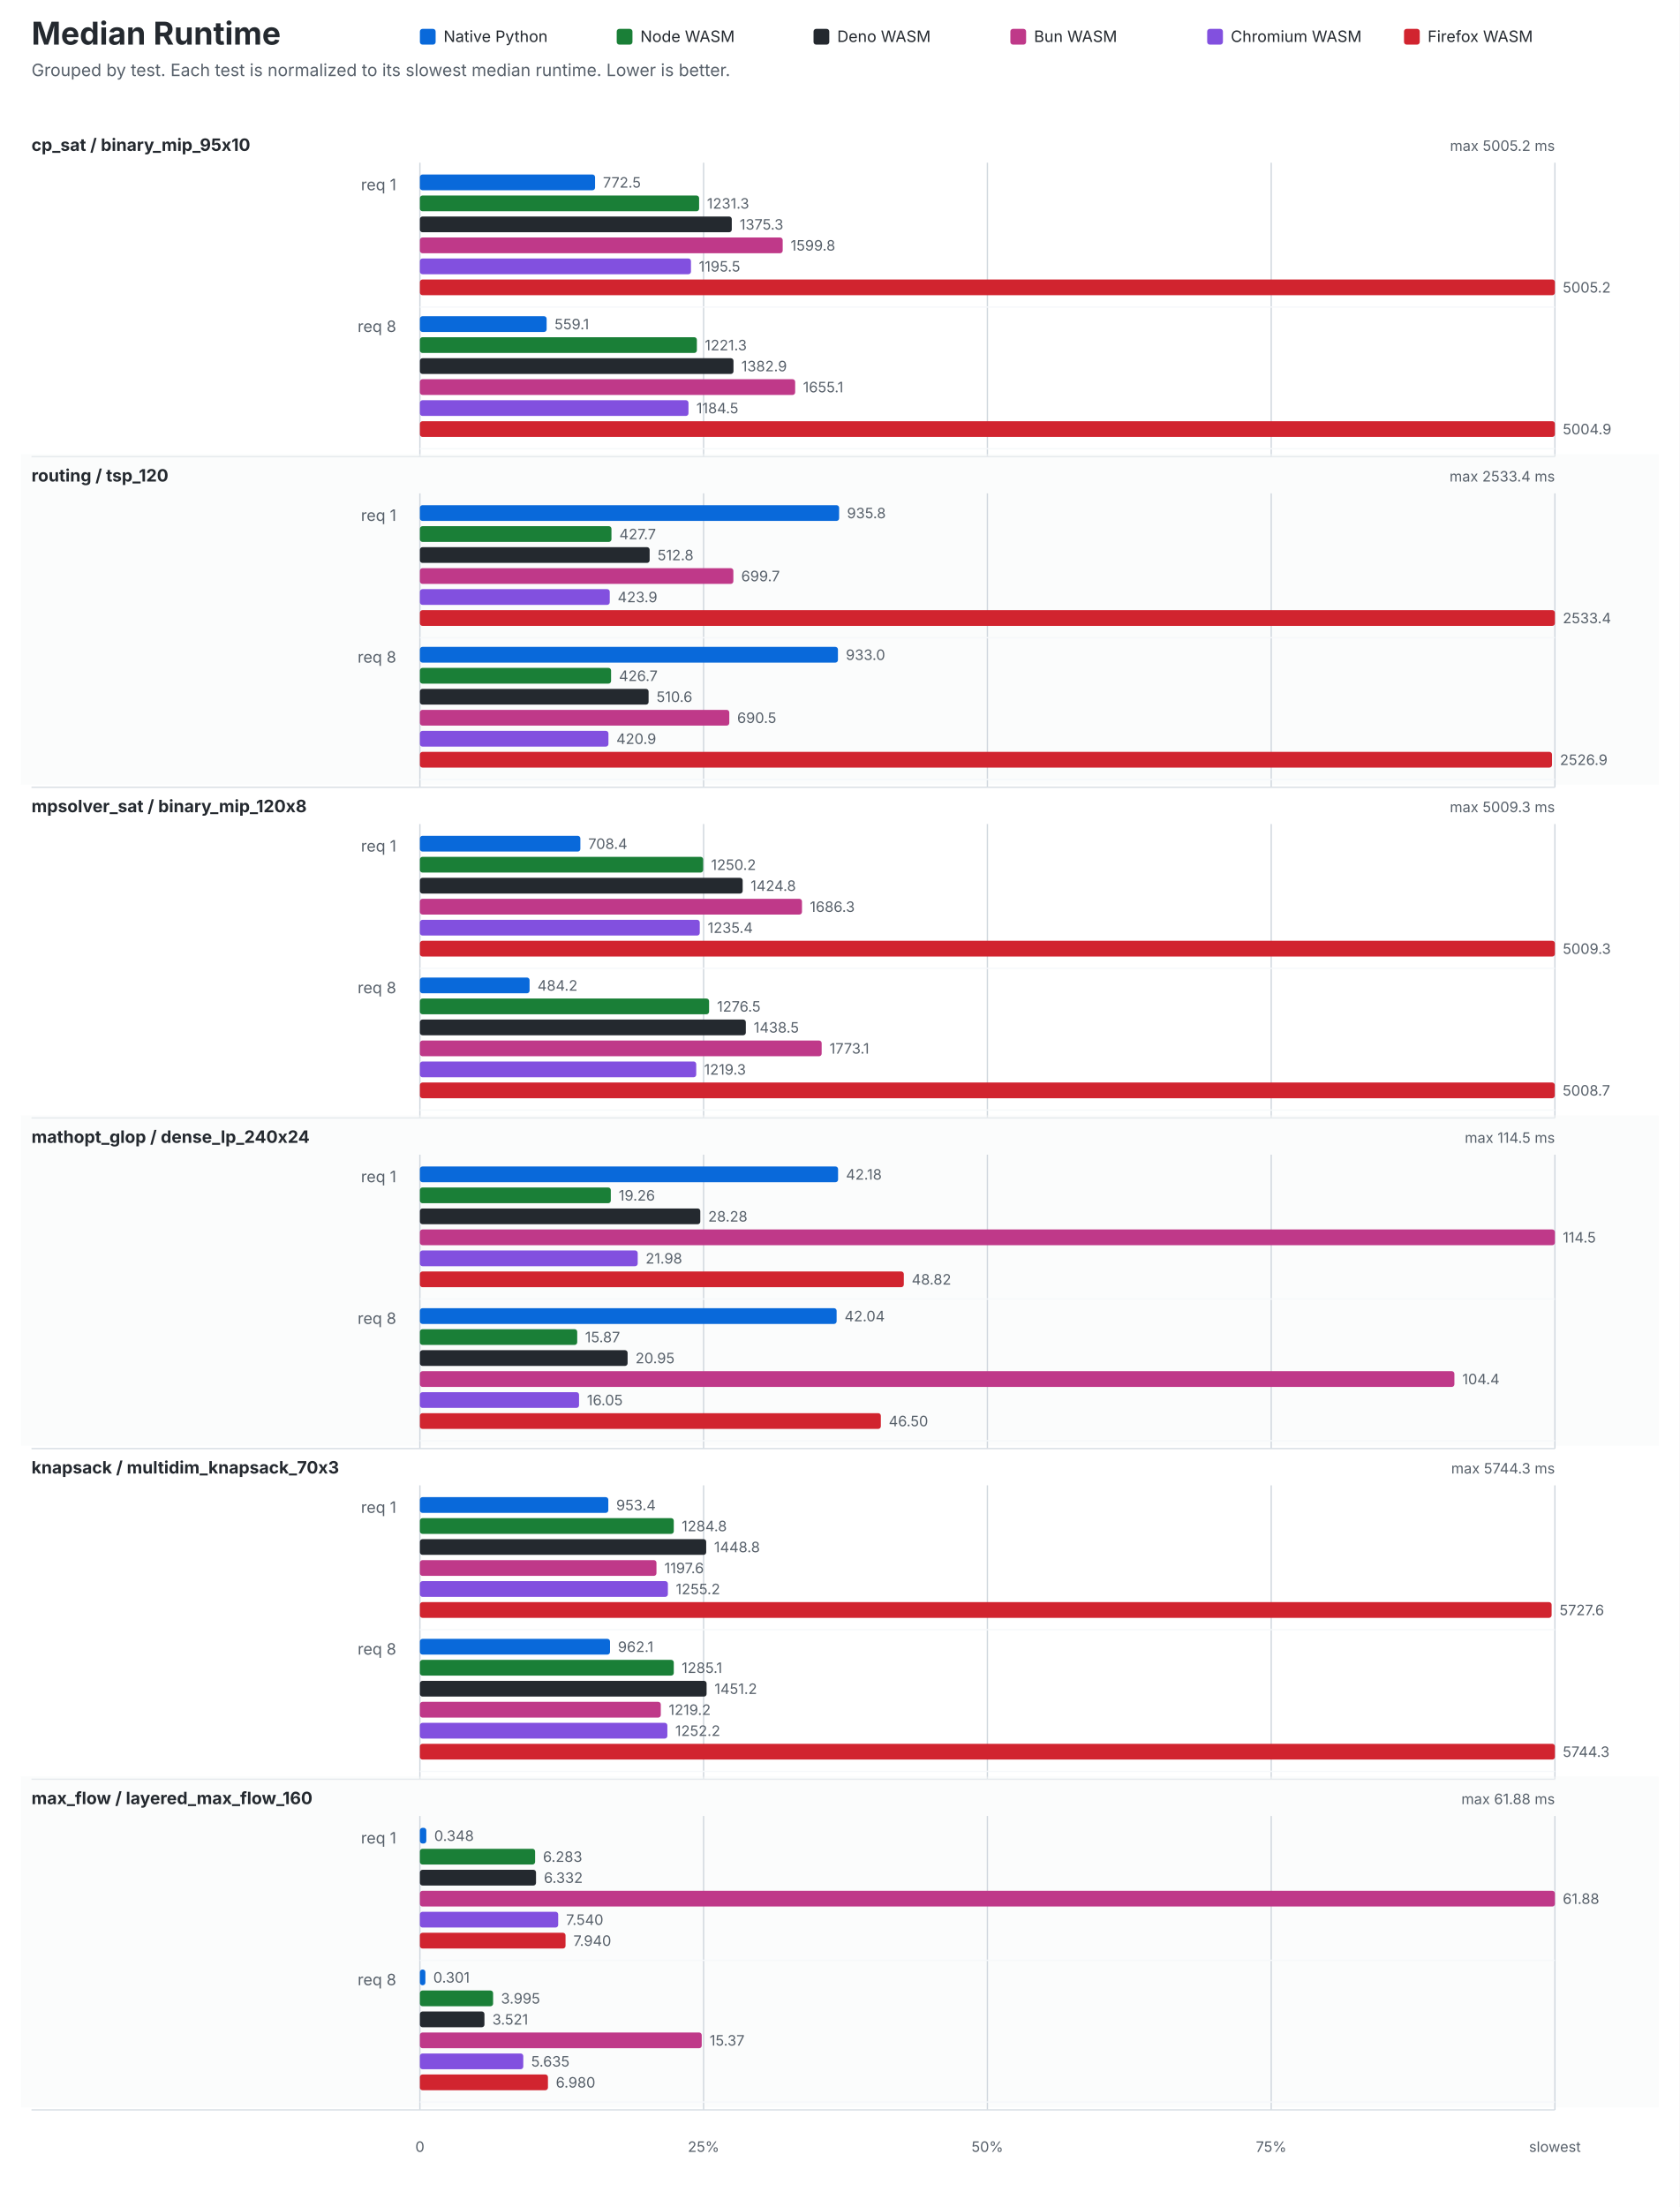
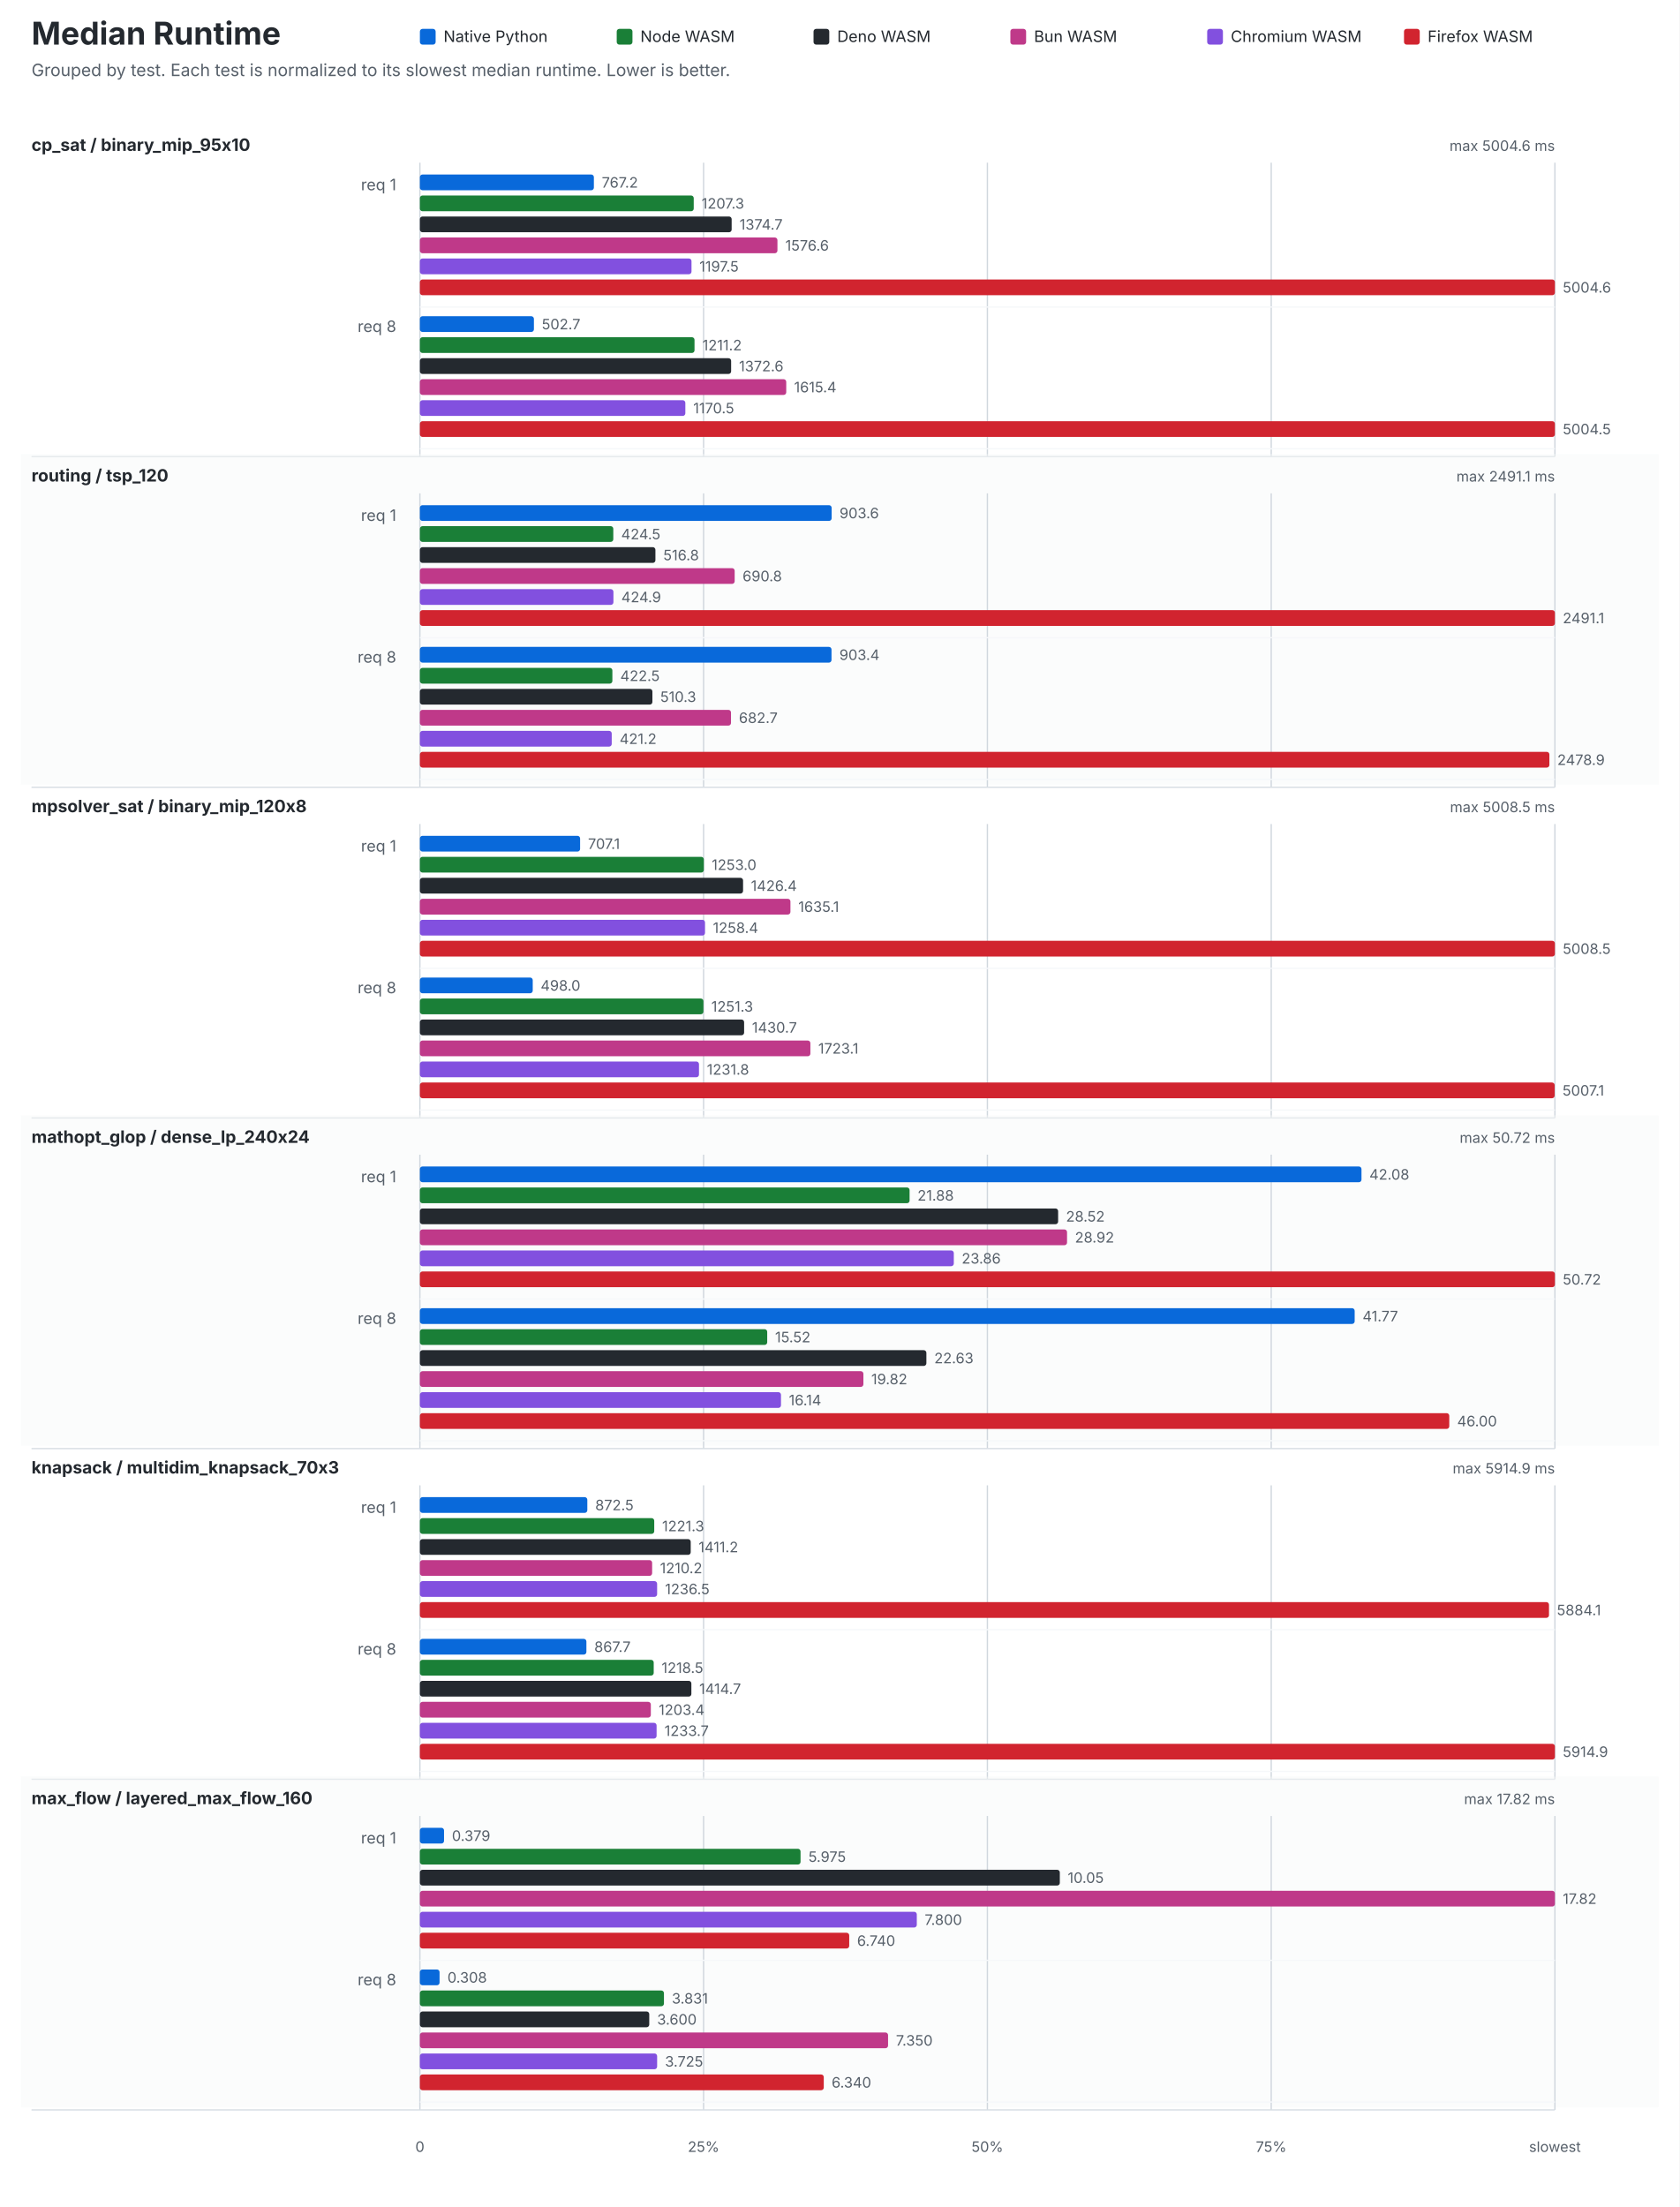
<svg xmlns="http://www.w3.org/2000/svg" width="1280" height="1682" viewBox="0 0 1280 1682" role="img">
  <rect width="100%" height="100%" fill="#ffffff" />
  <style>text{font-family:-apple-system,BlinkMacSystemFont,"Segoe UI",sans-serif}</style>
  <text x="24" y="34" font-size="24" font-weight="700" fill="#24292f">Median Runtime</text>
  <text x="24" y="58" font-size="13" fill="#57606a">Grouped by test. Each test is normalized to its slowest median runtime. Lower is better.</text>
  <rect x="320" y="22" width="12" height="12" rx="2" fill="#0969da" />
  <text x="338" y="32" font-size="12" fill="#24292f">Native Python</text>
  <rect x="470" y="22" width="12" height="12" rx="2" fill="#1a7f37" />
  <text x="488" y="32" font-size="12" fill="#24292f">Node WASM</text>
  <rect x="620" y="22" width="12" height="12" rx="2" fill="#24292f" />
  <text x="638" y="32" font-size="12" fill="#24292f">Deno WASM</text>
  <rect x="770" y="22" width="12" height="12" rx="2" fill="#bf3989" />
  <text x="788" y="32" font-size="12" fill="#24292f">Bun WASM</text>
  <rect x="920" y="22" width="12" height="12" rx="2" fill="#8250df" />
  <text x="938" y="32" font-size="12" fill="#24292f">Chromium WASM</text>
  <rect x="1070" y="22" width="12" height="12" rx="2" fill="#d1242f" />
  <text x="1088" y="32" font-size="12" fill="#24292f">Firefox WASM</text>
  <text x="320.0" y="1640" text-anchor="middle" font-size="11" fill="#57606a">0</text>
  <text x="536.2" y="1640" text-anchor="middle" font-size="11" fill="#57606a">25%</text>
  <text x="752.5" y="1640" text-anchor="middle" font-size="11" fill="#57606a">50%</text>
  <text x="968.8" y="1640" text-anchor="middle" font-size="11" fill="#57606a">75%</text>
  <text x="1185.0" y="1640" text-anchor="middle" font-size="11" fill="#57606a">slowest</text>
  <text x="24" y="115" font-size="13" font-weight="700" fill="#24292f">cp_sat / binary_mip_95x10</text>
-   <text x="1185" y="115" text-anchor="end" font-size="11" fill="#57606a">max 5005.2 ms</text>
+   <text x="1185" y="115" text-anchor="end" font-size="11" fill="#57606a">max 5004.6 ms</text>
  <line x1="320.0" y1="124" x2="320.0" y2="348" stroke="#d0d7de" stroke-width="1" />
  <line x1="536.2" y1="124" x2="536.2" y2="348" stroke="#d0d7de" stroke-width="1" />
  <line x1="752.5" y1="124" x2="752.5" y2="348" stroke="#d0d7de" stroke-width="1" />
  <line x1="968.8" y1="124" x2="968.8" y2="348" stroke="#d0d7de" stroke-width="1" />
  <line x1="1185.0" y1="124" x2="1185.0" y2="348" stroke="#d0d7de" stroke-width="1" />
  <text x="302" y="145" text-anchor="end" font-size="12" fill="#57606a">req 1</text>
  <line x1="320" y1="234" x2="1185" y2="234" stroke="#f6f8fa" />
-   <rect x="320" y="133" width="133.5" height="12" rx="2" fill="#0969da" />
-   <text x="459.5" y="143" font-size="11" fill="#57606a">772.5</text>
-   <rect x="320" y="149" width="212.8" height="12" rx="2" fill="#1a7f37" />
-   <text x="538.8" y="159" font-size="11" fill="#57606a">1231.3</text>
-   <rect x="320" y="165" width="237.7" height="12" rx="2" fill="#24292f" />
-   <text x="563.7" y="175" font-size="11" fill="#57606a">1375.3</text>
-   <rect x="320" y="181" width="276.5" height="12" rx="2" fill="#bf3989" />
-   <text x="602.5" y="191" font-size="11" fill="#57606a">1599.8</text>
-   <rect x="320" y="197" width="206.6" height="12" rx="2" fill="#8250df" />
-   <text x="532.6" y="207" font-size="11" fill="#57606a">1195.5</text>
+   <rect x="320" y="133" width="132.6" height="12" rx="2" fill="#0969da" />
+   <text x="458.6" y="143" font-size="11" fill="#57606a">767.2</text>
+   <rect x="320" y="149" width="208.7" height="12" rx="2" fill="#1a7f37" />
+   <text x="534.7" y="159" font-size="11" fill="#57606a">1207.3</text>
+   <rect x="320" y="165" width="237.6" height="12" rx="2" fill="#24292f" />
+   <text x="563.6" y="175" font-size="11" fill="#57606a">1374.7</text>
+   <rect x="320" y="181" width="272.5" height="12" rx="2" fill="#bf3989" />
+   <text x="598.5" y="191" font-size="11" fill="#57606a">1576.6</text>
+   <rect x="320" y="197" width="207.0" height="12" rx="2" fill="#8250df" />
+   <text x="533.0" y="207" font-size="11" fill="#57606a">1197.5</text>
  <rect x="320" y="213" width="865.0" height="12" rx="2" fill="#d1242f" />
-   <text x="1191.0" y="223" font-size="11" fill="#57606a">5005.2</text>
+   <text x="1191.0" y="223" font-size="11" fill="#57606a">5004.6</text>
  <text x="302" y="253" text-anchor="end" font-size="12" fill="#57606a">req 8</text>
  <line x1="320" y1="342" x2="1185" y2="342" stroke="#f6f8fa" />
-   <rect x="320" y="241" width="96.6" height="12" rx="2" fill="#0969da" />
-   <text x="422.6" y="251" font-size="11" fill="#57606a">559.1</text>
-   <rect x="320" y="257" width="211.1" height="12" rx="2" fill="#1a7f37" />
-   <text x="537.1" y="267" font-size="11" fill="#57606a">1221.3</text>
-   <rect x="320" y="273" width="239.0" height="12" rx="2" fill="#24292f" />
-   <text x="565.0" y="283" font-size="11" fill="#57606a">1382.9</text>
-   <rect x="320" y="289" width="286.0" height="12" rx="2" fill="#bf3989" />
-   <text x="612.0" y="299" font-size="11" fill="#57606a">1655.1</text>
-   <rect x="320" y="305" width="204.7" height="12" rx="2" fill="#8250df" />
-   <text x="530.7" y="315" font-size="11" fill="#57606a">1184.5</text>
+   <rect x="320" y="241" width="86.9" height="12" rx="2" fill="#0969da" />
+   <text x="412.9" y="251" font-size="11" fill="#57606a">502.7</text>
+   <rect x="320" y="257" width="209.3" height="12" rx="2" fill="#1a7f37" />
+   <text x="535.3" y="267" font-size="11" fill="#57606a">1211.2</text>
+   <rect x="320" y="273" width="237.2" height="12" rx="2" fill="#24292f" />
+   <text x="563.2" y="283" font-size="11" fill="#57606a">1372.6</text>
+   <rect x="320" y="289" width="279.2" height="12" rx="2" fill="#bf3989" />
+   <text x="605.2" y="299" font-size="11" fill="#57606a">1615.4</text>
+   <rect x="320" y="305" width="202.3" height="12" rx="2" fill="#8250df" />
+   <text x="528.3" y="315" font-size="11" fill="#57606a">1170.5</text>
  <rect x="320" y="321" width="865.0" height="12" rx="2" fill="#d1242f" />
-   <text x="1191.0" y="331" font-size="11" fill="#57606a">5004.9</text>
+   <text x="1191.0" y="331" font-size="11" fill="#57606a">5004.5</text>
  <line x1="24" y1="348" x2="1185" y2="348" stroke="#d8dee4" />
  <rect x="16" y="346" width="1248" height="252" fill="#f6f8fa" fill-opacity="0.45" />
  <text x="24" y="367" font-size="13" font-weight="700" fill="#24292f">routing / tsp_120</text>
-   <text x="1185" y="367" text-anchor="end" font-size="11" fill="#57606a">max 2533.4 ms</text>
+   <text x="1185" y="367" text-anchor="end" font-size="11" fill="#57606a">max 2491.1 ms</text>
  <line x1="320.0" y1="376" x2="320.0" y2="600" stroke="#d0d7de" stroke-width="1" />
  <line x1="536.2" y1="376" x2="536.2" y2="600" stroke="#d0d7de" stroke-width="1" />
  <line x1="752.5" y1="376" x2="752.5" y2="600" stroke="#d0d7de" stroke-width="1" />
  <line x1="968.8" y1="376" x2="968.8" y2="600" stroke="#d0d7de" stroke-width="1" />
  <line x1="1185.0" y1="376" x2="1185.0" y2="600" stroke="#d0d7de" stroke-width="1" />
  <text x="302" y="397" text-anchor="end" font-size="12" fill="#57606a">req 1</text>
  <line x1="320" y1="486" x2="1185" y2="486" stroke="#f6f8fa" />
-   <rect x="320" y="385" width="319.5" height="12" rx="2" fill="#0969da" />
-   <text x="645.5" y="395" font-size="11" fill="#57606a">935.8</text>
-   <rect x="320" y="401" width="146.0" height="12" rx="2" fill="#1a7f37" />
-   <text x="472.0" y="411" font-size="11" fill="#57606a">427.7</text>
-   <rect x="320" y="417" width="175.1" height="12" rx="2" fill="#24292f" />
-   <text x="501.1" y="427" font-size="11" fill="#57606a">512.8</text>
-   <rect x="320" y="433" width="238.9" height="12" rx="2" fill="#bf3989" />
-   <text x="564.9" y="443" font-size="11" fill="#57606a">699.7</text>
-   <rect x="320" y="449" width="144.7" height="12" rx="2" fill="#8250df" />
-   <text x="470.7" y="459" font-size="11" fill="#57606a">423.9</text>
+   <rect x="320" y="385" width="313.8" height="12" rx="2" fill="#0969da" />
+   <text x="639.8" y="395" font-size="11" fill="#57606a">903.6</text>
+   <rect x="320" y="401" width="147.4" height="12" rx="2" fill="#1a7f37" />
+   <text x="473.4" y="411" font-size="11" fill="#57606a">424.5</text>
+   <rect x="320" y="417" width="179.5" height="12" rx="2" fill="#24292f" />
+   <text x="505.5" y="427" font-size="11" fill="#57606a">516.8</text>
+   <rect x="320" y="433" width="239.9" height="12" rx="2" fill="#bf3989" />
+   <text x="565.9" y="443" font-size="11" fill="#57606a">690.8</text>
+   <rect x="320" y="449" width="147.5" height="12" rx="2" fill="#8250df" />
+   <text x="473.5" y="459" font-size="11" fill="#57606a">424.9</text>
  <rect x="320" y="465" width="865.0" height="12" rx="2" fill="#d1242f" />
-   <text x="1191.0" y="475" font-size="11" fill="#57606a">2533.4</text>
+   <text x="1191.0" y="475" font-size="11" fill="#57606a">2491.1</text>
  <text x="302" y="505" text-anchor="end" font-size="12" fill="#57606a">req 8</text>
  <line x1="320" y1="594" x2="1185" y2="594" stroke="#f6f8fa" />
-   <rect x="320" y="493" width="318.6" height="12" rx="2" fill="#0969da" />
-   <text x="644.6" y="503" font-size="11" fill="#57606a">933.0</text>
-   <rect x="320" y="509" width="145.7" height="12" rx="2" fill="#1a7f37" />
-   <text x="471.7" y="519" font-size="11" fill="#57606a">426.7</text>
-   <rect x="320" y="525" width="174.3" height="12" rx="2" fill="#24292f" />
-   <text x="500.3" y="535" font-size="11" fill="#57606a">510.6</text>
-   <rect x="320" y="541" width="235.8" height="12" rx="2" fill="#bf3989" />
-   <text x="561.8" y="551" font-size="11" fill="#57606a">690.5</text>
-   <rect x="320" y="557" width="143.7" height="12" rx="2" fill="#8250df" />
-   <text x="469.7" y="567" font-size="11" fill="#57606a">420.9</text>
-   <rect x="320" y="573" width="862.8" height="12" rx="2" fill="#d1242f" />
-   <text x="1188.8" y="583" font-size="11" fill="#57606a">2526.9</text>
+   <rect x="320" y="493" width="313.7" height="12" rx="2" fill="#0969da" />
+   <text x="639.7" y="503" font-size="11" fill="#57606a">903.4</text>
+   <rect x="320" y="509" width="146.7" height="12" rx="2" fill="#1a7f37" />
+   <text x="472.7" y="519" font-size="11" fill="#57606a">422.5</text>
+   <rect x="320" y="525" width="177.2" height="12" rx="2" fill="#24292f" />
+   <text x="503.2" y="535" font-size="11" fill="#57606a">510.3</text>
+   <rect x="320" y="541" width="237.1" height="12" rx="2" fill="#bf3989" />
+   <text x="563.1" y="551" font-size="11" fill="#57606a">682.7</text>
+   <rect x="320" y="557" width="146.2" height="12" rx="2" fill="#8250df" />
+   <text x="472.2" y="567" font-size="11" fill="#57606a">421.2</text>
+   <rect x="320" y="573" width="860.8" height="12" rx="2" fill="#d1242f" />
+   <text x="1186.8" y="583" font-size="11" fill="#57606a">2478.9</text>
  <line x1="24" y1="600" x2="1185" y2="600" stroke="#d8dee4" />
  <text x="24" y="619" font-size="13" font-weight="700" fill="#24292f">mpsolver_sat / binary_mip_120x8</text>
-   <text x="1185" y="619" text-anchor="end" font-size="11" fill="#57606a">max 5009.3 ms</text>
+   <text x="1185" y="619" text-anchor="end" font-size="11" fill="#57606a">max 5008.5 ms</text>
  <line x1="320.0" y1="628" x2="320.0" y2="852" stroke="#d0d7de" stroke-width="1" />
  <line x1="536.2" y1="628" x2="536.2" y2="852" stroke="#d0d7de" stroke-width="1" />
  <line x1="752.5" y1="628" x2="752.5" y2="852" stroke="#d0d7de" stroke-width="1" />
  <line x1="968.8" y1="628" x2="968.8" y2="852" stroke="#d0d7de" stroke-width="1" />
  <line x1="1185.0" y1="628" x2="1185.0" y2="852" stroke="#d0d7de" stroke-width="1" />
  <text x="302" y="649" text-anchor="end" font-size="12" fill="#57606a">req 1</text>
  <line x1="320" y1="738" x2="1185" y2="738" stroke="#f6f8fa" />
-   <rect x="320" y="637" width="122.3" height="12" rx="2" fill="#0969da" />
-   <text x="448.3" y="647" font-size="11" fill="#57606a">708.4</text>
-   <rect x="320" y="653" width="215.9" height="12" rx="2" fill="#1a7f37" />
-   <text x="541.9" y="663" font-size="11" fill="#57606a">1250.2</text>
-   <rect x="320" y="669" width="246.0" height="12" rx="2" fill="#24292f" />
-   <text x="572.0" y="679" font-size="11" fill="#57606a">1424.8</text>
-   <rect x="320" y="685" width="291.2" height="12" rx="2" fill="#bf3989" />
-   <text x="617.2" y="695" font-size="11" fill="#57606a">1686.3</text>
-   <rect x="320" y="701" width="213.3" height="12" rx="2" fill="#8250df" />
-   <text x="539.3" y="711" font-size="11" fill="#57606a">1235.4</text>
+   <rect x="320" y="637" width="122.1" height="12" rx="2" fill="#0969da" />
+   <text x="448.1" y="647" font-size="11" fill="#57606a">707.1</text>
+   <rect x="320" y="653" width="216.4" height="12" rx="2" fill="#1a7f37" />
+   <text x="542.4" y="663" font-size="11" fill="#57606a">1253.0</text>
+   <rect x="320" y="669" width="246.3" height="12" rx="2" fill="#24292f" />
+   <text x="572.3" y="679" font-size="11" fill="#57606a">1426.4</text>
+   <rect x="320" y="685" width="282.4" height="12" rx="2" fill="#bf3989" />
+   <text x="608.4" y="695" font-size="11" fill="#57606a">1635.1</text>
+   <rect x="320" y="701" width="217.3" height="12" rx="2" fill="#8250df" />
+   <text x="543.3" y="711" font-size="11" fill="#57606a">1258.4</text>
  <rect x="320" y="717" width="865.0" height="12" rx="2" fill="#d1242f" />
-   <text x="1191.0" y="727" font-size="11" fill="#57606a">5009.3</text>
+   <text x="1191.0" y="727" font-size="11" fill="#57606a">5008.5</text>
  <text x="302" y="757" text-anchor="end" font-size="12" fill="#57606a">req 8</text>
  <line x1="320" y1="846" x2="1185" y2="846" stroke="#f6f8fa" />
-   <rect x="320" y="745" width="83.6" height="12" rx="2" fill="#0969da" />
-   <text x="409.6" y="755" font-size="11" fill="#57606a">484.2</text>
-   <rect x="320" y="761" width="220.4" height="12" rx="2" fill="#1a7f37" />
-   <text x="546.4" y="771" font-size="11" fill="#57606a">1276.5</text>
-   <rect x="320" y="777" width="248.4" height="12" rx="2" fill="#24292f" />
-   <text x="574.4" y="787" font-size="11" fill="#57606a">1438.5</text>
-   <rect x="320" y="793" width="306.2" height="12" rx="2" fill="#bf3989" />
-   <text x="632.2" y="803" font-size="11" fill="#57606a">1773.1</text>
-   <rect x="320" y="809" width="210.6" height="12" rx="2" fill="#8250df" />
-   <text x="536.6" y="819" font-size="11" fill="#57606a">1219.3</text>
-   <rect x="320" y="825" width="864.9" height="12" rx="2" fill="#d1242f" />
-   <text x="1190.9" y="835" font-size="11" fill="#57606a">5008.7</text>
+   <rect x="320" y="745" width="86.0" height="12" rx="2" fill="#0969da" />
+   <text x="412.0" y="755" font-size="11" fill="#57606a">498.0</text>
+   <rect x="320" y="761" width="216.1" height="12" rx="2" fill="#1a7f37" />
+   <text x="542.1" y="771" font-size="11" fill="#57606a">1251.3</text>
+   <rect x="320" y="777" width="247.1" height="12" rx="2" fill="#24292f" />
+   <text x="573.1" y="787" font-size="11" fill="#57606a">1430.7</text>
+   <rect x="320" y="793" width="297.6" height="12" rx="2" fill="#bf3989" />
+   <text x="623.6" y="803" font-size="11" fill="#57606a">1723.1</text>
+   <rect x="320" y="809" width="212.7" height="12" rx="2" fill="#8250df" />
+   <text x="538.7" y="819" font-size="11" fill="#57606a">1231.8</text>
+   <rect x="320" y="825" width="864.8" height="12" rx="2" fill="#d1242f" />
+   <text x="1190.8" y="835" font-size="11" fill="#57606a">5007.1</text>
  <line x1="24" y1="852" x2="1185" y2="852" stroke="#d8dee4" />
  <rect x="16" y="850" width="1248" height="252" fill="#f6f8fa" fill-opacity="0.45" />
  <text x="24" y="871" font-size="13" font-weight="700" fill="#24292f">mathopt_glop / dense_lp_240x24</text>
-   <text x="1185" y="871" text-anchor="end" font-size="11" fill="#57606a">max 114.5 ms</text>
+   <text x="1185" y="871" text-anchor="end" font-size="11" fill="#57606a">max 50.72 ms</text>
  <line x1="320.0" y1="880" x2="320.0" y2="1104" stroke="#d0d7de" stroke-width="1" />
  <line x1="536.2" y1="880" x2="536.2" y2="1104" stroke="#d0d7de" stroke-width="1" />
  <line x1="752.5" y1="880" x2="752.5" y2="1104" stroke="#d0d7de" stroke-width="1" />
  <line x1="968.8" y1="880" x2="968.8" y2="1104" stroke="#d0d7de" stroke-width="1" />
  <line x1="1185.0" y1="880" x2="1185.0" y2="1104" stroke="#d0d7de" stroke-width="1" />
  <text x="302" y="901" text-anchor="end" font-size="12" fill="#57606a">req 1</text>
  <line x1="320" y1="990" x2="1185" y2="990" stroke="#f6f8fa" />
-   <rect x="320" y="889" width="318.7" height="12" rx="2" fill="#0969da" />
-   <text x="644.7" y="899" font-size="11" fill="#57606a">42.18</text>
-   <rect x="320" y="905" width="145.5" height="12" rx="2" fill="#1a7f37" />
-   <text x="471.5" y="915" font-size="11" fill="#57606a">19.26</text>
-   <rect x="320" y="921" width="213.7" height="12" rx="2" fill="#24292f" />
-   <text x="539.7" y="931" font-size="11" fill="#57606a">28.28</text>
-   <rect x="320" y="937" width="865.0" height="12" rx="2" fill="#bf3989" />
-   <text x="1191.0" y="947" font-size="11" fill="#57606a">114.5</text>
-   <rect x="320" y="953" width="166.0" height="12" rx="2" fill="#8250df" />
-   <text x="492.0" y="963" font-size="11" fill="#57606a">21.98</text>
-   <rect x="320" y="969" width="368.8" height="12" rx="2" fill="#d1242f" />
-   <text x="694.8" y="979" font-size="11" fill="#57606a">48.82</text>
+   <rect x="320" y="889" width="717.6" height="12" rx="2" fill="#0969da" />
+   <text x="1043.6" y="899" font-size="11" fill="#57606a">42.08</text>
+   <rect x="320" y="905" width="373.2" height="12" rx="2" fill="#1a7f37" />
+   <text x="699.2" y="915" font-size="11" fill="#57606a">21.88</text>
+   <rect x="320" y="921" width="486.4" height="12" rx="2" fill="#24292f" />
+   <text x="812.4" y="931" font-size="11" fill="#57606a">28.52</text>
+   <rect x="320" y="937" width="493.2" height="12" rx="2" fill="#bf3989" />
+   <text x="819.2" y="947" font-size="11" fill="#57606a">28.92</text>
+   <rect x="320" y="953" width="406.9" height="12" rx="2" fill="#8250df" />
+   <text x="732.9" y="963" font-size="11" fill="#57606a">23.86</text>
+   <rect x="320" y="969" width="865.0" height="12" rx="2" fill="#d1242f" />
+   <text x="1191.0" y="979" font-size="11" fill="#57606a">50.72</text>
  <text x="302" y="1009" text-anchor="end" font-size="12" fill="#57606a">req 8</text>
  <line x1="320" y1="1098" x2="1185" y2="1098" stroke="#f6f8fa" />
-   <rect x="320" y="997" width="317.6" height="12" rx="2" fill="#0969da" />
-   <text x="643.6" y="1007" font-size="11" fill="#57606a">42.04</text>
-   <rect x="320" y="1013" width="119.9" height="12" rx="2" fill="#1a7f37" />
-   <text x="445.9" y="1023" font-size="11" fill="#57606a">15.87</text>
-   <rect x="320" y="1029" width="158.3" height="12" rx="2" fill="#24292f" />
-   <text x="484.3" y="1039" font-size="11" fill="#57606a">20.95</text>
-   <rect x="320" y="1045" width="788.4" height="12" rx="2" fill="#bf3989" />
-   <text x="1114.4" y="1055" font-size="11" fill="#57606a">104.4</text>
-   <rect x="320" y="1061" width="121.3" height="12" rx="2" fill="#8250df" />
-   <text x="447.3" y="1071" font-size="11" fill="#57606a">16.05</text>
-   <rect x="320" y="1077" width="351.3" height="12" rx="2" fill="#d1242f" />
-   <text x="677.3" y="1087" font-size="11" fill="#57606a">46.50</text>
+   <rect x="320" y="997" width="712.4" height="12" rx="2" fill="#0969da" />
+   <text x="1038.4" y="1007" font-size="11" fill="#57606a">41.77</text>
+   <rect x="320" y="1013" width="264.7" height="12" rx="2" fill="#1a7f37" />
+   <text x="590.7" y="1023" font-size="11" fill="#57606a">15.52</text>
+   <rect x="320" y="1029" width="386.0" height="12" rx="2" fill="#24292f" />
+   <text x="712.0" y="1039" font-size="11" fill="#57606a">22.63</text>
+   <rect x="320" y="1045" width="338.0" height="12" rx="2" fill="#bf3989" />
+   <text x="664.0" y="1055" font-size="11" fill="#57606a">19.82</text>
+   <rect x="320" y="1061" width="275.2" height="12" rx="2" fill="#8250df" />
+   <text x="601.2" y="1071" font-size="11" fill="#57606a">16.14</text>
+   <rect x="320" y="1077" width="784.5" height="12" rx="2" fill="#d1242f" />
+   <text x="1110.5" y="1087" font-size="11" fill="#57606a">46.00</text>
  <line x1="24" y1="1104" x2="1185" y2="1104" stroke="#d8dee4" />
  <text x="24" y="1123" font-size="13" font-weight="700" fill="#24292f">knapsack / multidim_knapsack_70x3</text>
-   <text x="1185" y="1123" text-anchor="end" font-size="11" fill="#57606a">max 5744.3 ms</text>
+   <text x="1185" y="1123" text-anchor="end" font-size="11" fill="#57606a">max 5914.9 ms</text>
  <line x1="320.0" y1="1132" x2="320.0" y2="1356" stroke="#d0d7de" stroke-width="1" />
  <line x1="536.2" y1="1132" x2="536.2" y2="1356" stroke="#d0d7de" stroke-width="1" />
  <line x1="752.5" y1="1132" x2="752.5" y2="1356" stroke="#d0d7de" stroke-width="1" />
  <line x1="968.8" y1="1132" x2="968.8" y2="1356" stroke="#d0d7de" stroke-width="1" />
  <line x1="1185.0" y1="1132" x2="1185.0" y2="1356" stroke="#d0d7de" stroke-width="1" />
  <text x="302" y="1153" text-anchor="end" font-size="12" fill="#57606a">req 1</text>
  <line x1="320" y1="1242" x2="1185" y2="1242" stroke="#f6f8fa" />
-   <rect x="320" y="1141" width="143.6" height="12" rx="2" fill="#0969da" />
-   <text x="469.6" y="1151" font-size="11" fill="#57606a">953.4</text>
-   <rect x="320" y="1157" width="193.5" height="12" rx="2" fill="#1a7f37" />
-   <text x="519.5" y="1167" font-size="11" fill="#57606a">1284.8</text>
-   <rect x="320" y="1173" width="218.2" height="12" rx="2" fill="#24292f" />
-   <text x="544.2" y="1183" font-size="11" fill="#57606a">1448.8</text>
-   <rect x="320" y="1189" width="180.3" height="12" rx="2" fill="#bf3989" />
-   <text x="506.3" y="1199" font-size="11" fill="#57606a">1197.6</text>
-   <rect x="320" y="1205" width="189.0" height="12" rx="2" fill="#8250df" />
-   <text x="515.0" y="1215" font-size="11" fill="#57606a">1255.2</text>
-   <rect x="320" y="1221" width="862.5" height="12" rx="2" fill="#d1242f" />
-   <text x="1188.5" y="1231" font-size="11" fill="#57606a">5727.6</text>
+   <rect x="320" y="1141" width="127.6" height="12" rx="2" fill="#0969da" />
+   <text x="453.6" y="1151" font-size="11" fill="#57606a">872.5</text>
+   <rect x="320" y="1157" width="178.6" height="12" rx="2" fill="#1a7f37" />
+   <text x="504.6" y="1167" font-size="11" fill="#57606a">1221.3</text>
+   <rect x="320" y="1173" width="206.4" height="12" rx="2" fill="#24292f" />
+   <text x="532.4" y="1183" font-size="11" fill="#57606a">1411.2</text>
+   <rect x="320" y="1189" width="177.0" height="12" rx="2" fill="#bf3989" />
+   <text x="503.0" y="1199" font-size="11" fill="#57606a">1210.2</text>
+   <rect x="320" y="1205" width="180.8" height="12" rx="2" fill="#8250df" />
+   <text x="506.8" y="1215" font-size="11" fill="#57606a">1236.5</text>
+   <rect x="320" y="1221" width="860.5" height="12" rx="2" fill="#d1242f" />
+   <text x="1186.5" y="1231" font-size="11" fill="#57606a">5884.1</text>
  <text x="302" y="1261" text-anchor="end" font-size="12" fill="#57606a">req 8</text>
  <line x1="320" y1="1350" x2="1185" y2="1350" stroke="#f6f8fa" />
-   <rect x="320" y="1249" width="144.9" height="12" rx="2" fill="#0969da" />
-   <text x="470.9" y="1259" font-size="11" fill="#57606a">962.1</text>
-   <rect x="320" y="1265" width="193.5" height="12" rx="2" fill="#1a7f37" />
-   <text x="519.5" y="1275" font-size="11" fill="#57606a">1285.1</text>
-   <rect x="320" y="1281" width="218.5" height="12" rx="2" fill="#24292f" />
-   <text x="544.5" y="1291" font-size="11" fill="#57606a">1451.2</text>
-   <rect x="320" y="1297" width="183.6" height="12" rx="2" fill="#bf3989" />
-   <text x="509.6" y="1307" font-size="11" fill="#57606a">1219.2</text>
-   <rect x="320" y="1313" width="188.6" height="12" rx="2" fill="#8250df" />
-   <text x="514.6" y="1323" font-size="11" fill="#57606a">1252.2</text>
+   <rect x="320" y="1249" width="126.9" height="12" rx="2" fill="#0969da" />
+   <text x="452.9" y="1259" font-size="11" fill="#57606a">867.7</text>
+   <rect x="320" y="1265" width="178.2" height="12" rx="2" fill="#1a7f37" />
+   <text x="504.2" y="1275" font-size="11" fill="#57606a">1218.5</text>
+   <rect x="320" y="1281" width="206.9" height="12" rx="2" fill="#24292f" />
+   <text x="532.9" y="1291" font-size="11" fill="#57606a">1414.7</text>
+   <rect x="320" y="1297" width="176.0" height="12" rx="2" fill="#bf3989" />
+   <text x="502.0" y="1307" font-size="11" fill="#57606a">1203.4</text>
+   <rect x="320" y="1313" width="180.4" height="12" rx="2" fill="#8250df" />
+   <text x="506.4" y="1323" font-size="11" fill="#57606a">1233.7</text>
  <rect x="320" y="1329" width="865.0" height="12" rx="2" fill="#d1242f" />
-   <text x="1191.0" y="1339" font-size="11" fill="#57606a">5744.3</text>
+   <text x="1191.0" y="1339" font-size="11" fill="#57606a">5914.9</text>
  <line x1="24" y1="1356" x2="1185" y2="1356" stroke="#d8dee4" />
  <rect x="16" y="1354" width="1248" height="252" fill="#f6f8fa" fill-opacity="0.45" />
  <text x="24" y="1375" font-size="13" font-weight="700" fill="#24292f">max_flow / layered_max_flow_160</text>
-   <text x="1185" y="1375" text-anchor="end" font-size="11" fill="#57606a">max 61.88 ms</text>
+   <text x="1185" y="1375" text-anchor="end" font-size="11" fill="#57606a">max 17.82 ms</text>
  <line x1="320.0" y1="1384" x2="320.0" y2="1608" stroke="#d0d7de" stroke-width="1" />
  <line x1="536.2" y1="1384" x2="536.2" y2="1608" stroke="#d0d7de" stroke-width="1" />
  <line x1="752.5" y1="1384" x2="752.5" y2="1608" stroke="#d0d7de" stroke-width="1" />
  <line x1="968.8" y1="1384" x2="968.8" y2="1608" stroke="#d0d7de" stroke-width="1" />
  <line x1="1185.0" y1="1384" x2="1185.0" y2="1608" stroke="#d0d7de" stroke-width="1" />
  <text x="302" y="1405" text-anchor="end" font-size="12" fill="#57606a">req 1</text>
  <line x1="320" y1="1494" x2="1185" y2="1494" stroke="#f6f8fa" />
-   <rect x="320" y="1393" width="4.9" height="12" rx="2" fill="#0969da" />
-   <text x="330.9" y="1403" font-size="11" fill="#57606a">0.348</text>
-   <rect x="320" y="1409" width="87.8" height="12" rx="2" fill="#1a7f37" />
-   <text x="413.8" y="1419" font-size="11" fill="#57606a">6.283</text>
-   <rect x="320" y="1425" width="88.5" height="12" rx="2" fill="#24292f" />
-   <text x="414.5" y="1435" font-size="11" fill="#57606a">6.332</text>
+   <rect x="320" y="1393" width="18.4" height="12" rx="2" fill="#0969da" />
+   <text x="344.4" y="1403" font-size="11" fill="#57606a">0.379</text>
+   <rect x="320" y="1409" width="290.1" height="12" rx="2" fill="#1a7f37" />
+   <text x="616.1" y="1419" font-size="11" fill="#57606a">5.975</text>
+   <rect x="320" y="1425" width="487.7" height="12" rx="2" fill="#24292f" />
+   <text x="813.7" y="1435" font-size="11" fill="#57606a">10.05</text>
  <rect x="320" y="1441" width="865.0" height="12" rx="2" fill="#bf3989" />
-   <text x="1191.0" y="1451" font-size="11" fill="#57606a">61.88</text>
-   <rect x="320" y="1457" width="105.4" height="12" rx="2" fill="#8250df" />
-   <text x="431.4" y="1467" font-size="11" fill="#57606a">7.540</text>
-   <rect x="320" y="1473" width="111.0" height="12" rx="2" fill="#d1242f" />
-   <text x="437.0" y="1483" font-size="11" fill="#57606a">7.940</text>
+   <text x="1191.0" y="1451" font-size="11" fill="#57606a">17.82</text>
+   <rect x="320" y="1457" width="378.7" height="12" rx="2" fill="#8250df" />
+   <text x="704.7" y="1467" font-size="11" fill="#57606a">7.800</text>
+   <rect x="320" y="1473" width="327.2" height="12" rx="2" fill="#d1242f" />
+   <text x="653.2" y="1483" font-size="11" fill="#57606a">6.740</text>
  <text x="302" y="1513" text-anchor="end" font-size="12" fill="#57606a">req 8</text>
  <line x1="320" y1="1602" x2="1185" y2="1602" stroke="#f6f8fa" />
-   <rect x="320" y="1501" width="4.2" height="12" rx="2" fill="#0969da" />
-   <text x="330.2" y="1511" font-size="11" fill="#57606a">0.301</text>
-   <rect x="320" y="1517" width="55.8" height="12" rx="2" fill="#1a7f37" />
-   <text x="381.8" y="1527" font-size="11" fill="#57606a">3.995</text>
-   <rect x="320" y="1533" width="49.2" height="12" rx="2" fill="#24292f" />
-   <text x="375.2" y="1543" font-size="11" fill="#57606a">3.521</text>
-   <rect x="320" y="1549" width="214.8" height="12" rx="2" fill="#bf3989" />
-   <text x="540.8" y="1559" font-size="11" fill="#57606a">15.37</text>
-   <rect x="320" y="1565" width="78.8" height="12" rx="2" fill="#8250df" />
-   <text x="404.8" y="1575" font-size="11" fill="#57606a">5.635</text>
-   <rect x="320" y="1581" width="97.6" height="12" rx="2" fill="#d1242f" />
-   <text x="423.6" y="1591" font-size="11" fill="#57606a">6.980</text>
+   <rect x="320" y="1501" width="15.0" height="12" rx="2" fill="#0969da" />
+   <text x="341.0" y="1511" font-size="11" fill="#57606a">0.308</text>
+   <rect x="320" y="1517" width="186.0" height="12" rx="2" fill="#1a7f37" />
+   <text x="512.0" y="1527" font-size="11" fill="#57606a">3.831</text>
+   <rect x="320" y="1533" width="174.8" height="12" rx="2" fill="#24292f" />
+   <text x="500.8" y="1543" font-size="11" fill="#57606a">3.600</text>
+   <rect x="320" y="1549" width="356.8" height="12" rx="2" fill="#bf3989" />
+   <text x="682.8" y="1559" font-size="11" fill="#57606a">7.350</text>
+   <rect x="320" y="1565" width="180.8" height="12" rx="2" fill="#8250df" />
+   <text x="506.8" y="1575" font-size="11" fill="#57606a">3.725</text>
+   <rect x="320" y="1581" width="307.8" height="12" rx="2" fill="#d1242f" />
+   <text x="633.8" y="1591" font-size="11" fill="#57606a">6.340</text>
  <line x1="24" y1="1608" x2="1185" y2="1608" stroke="#d8dee4" />
</svg>
